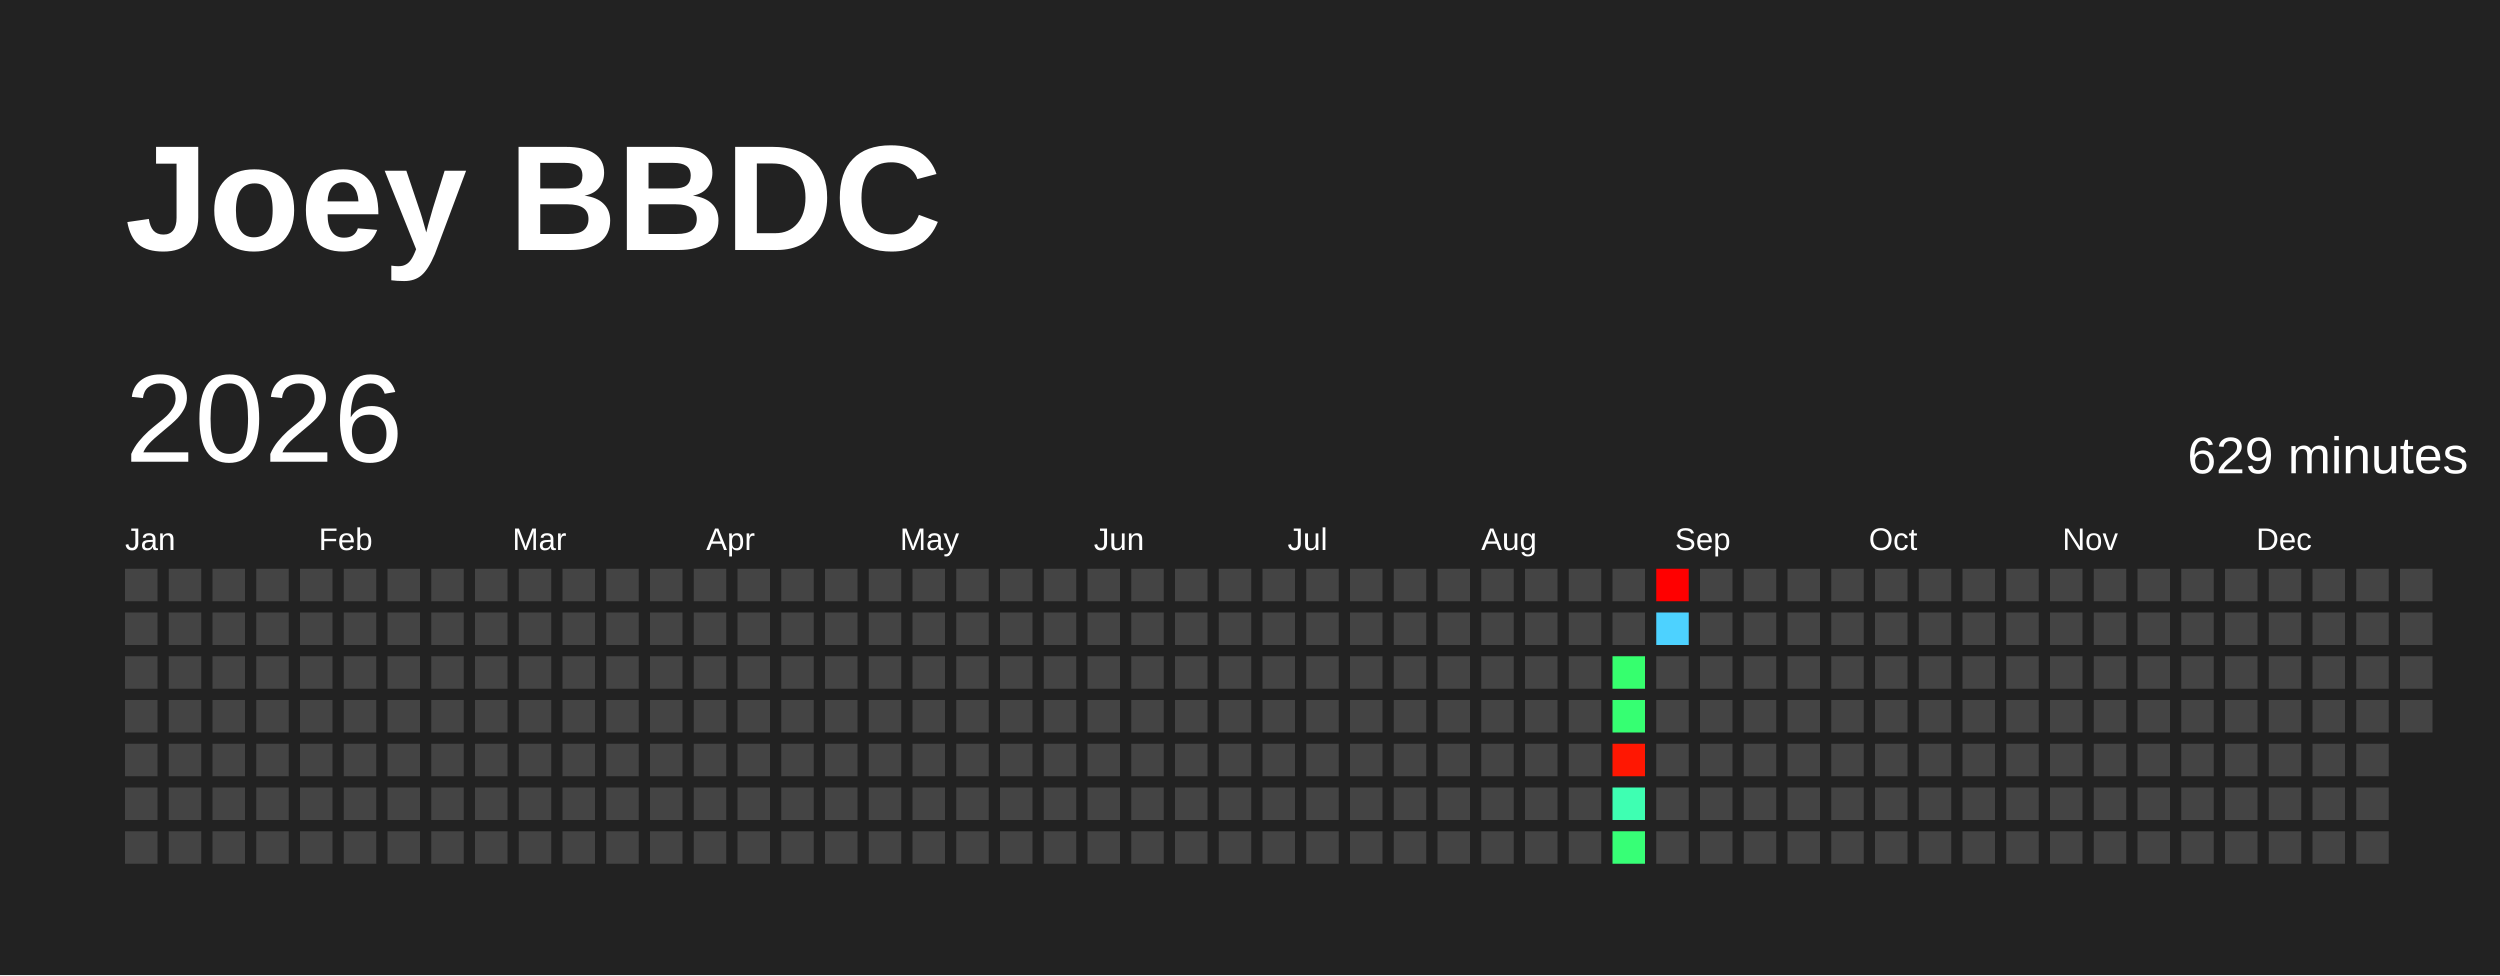
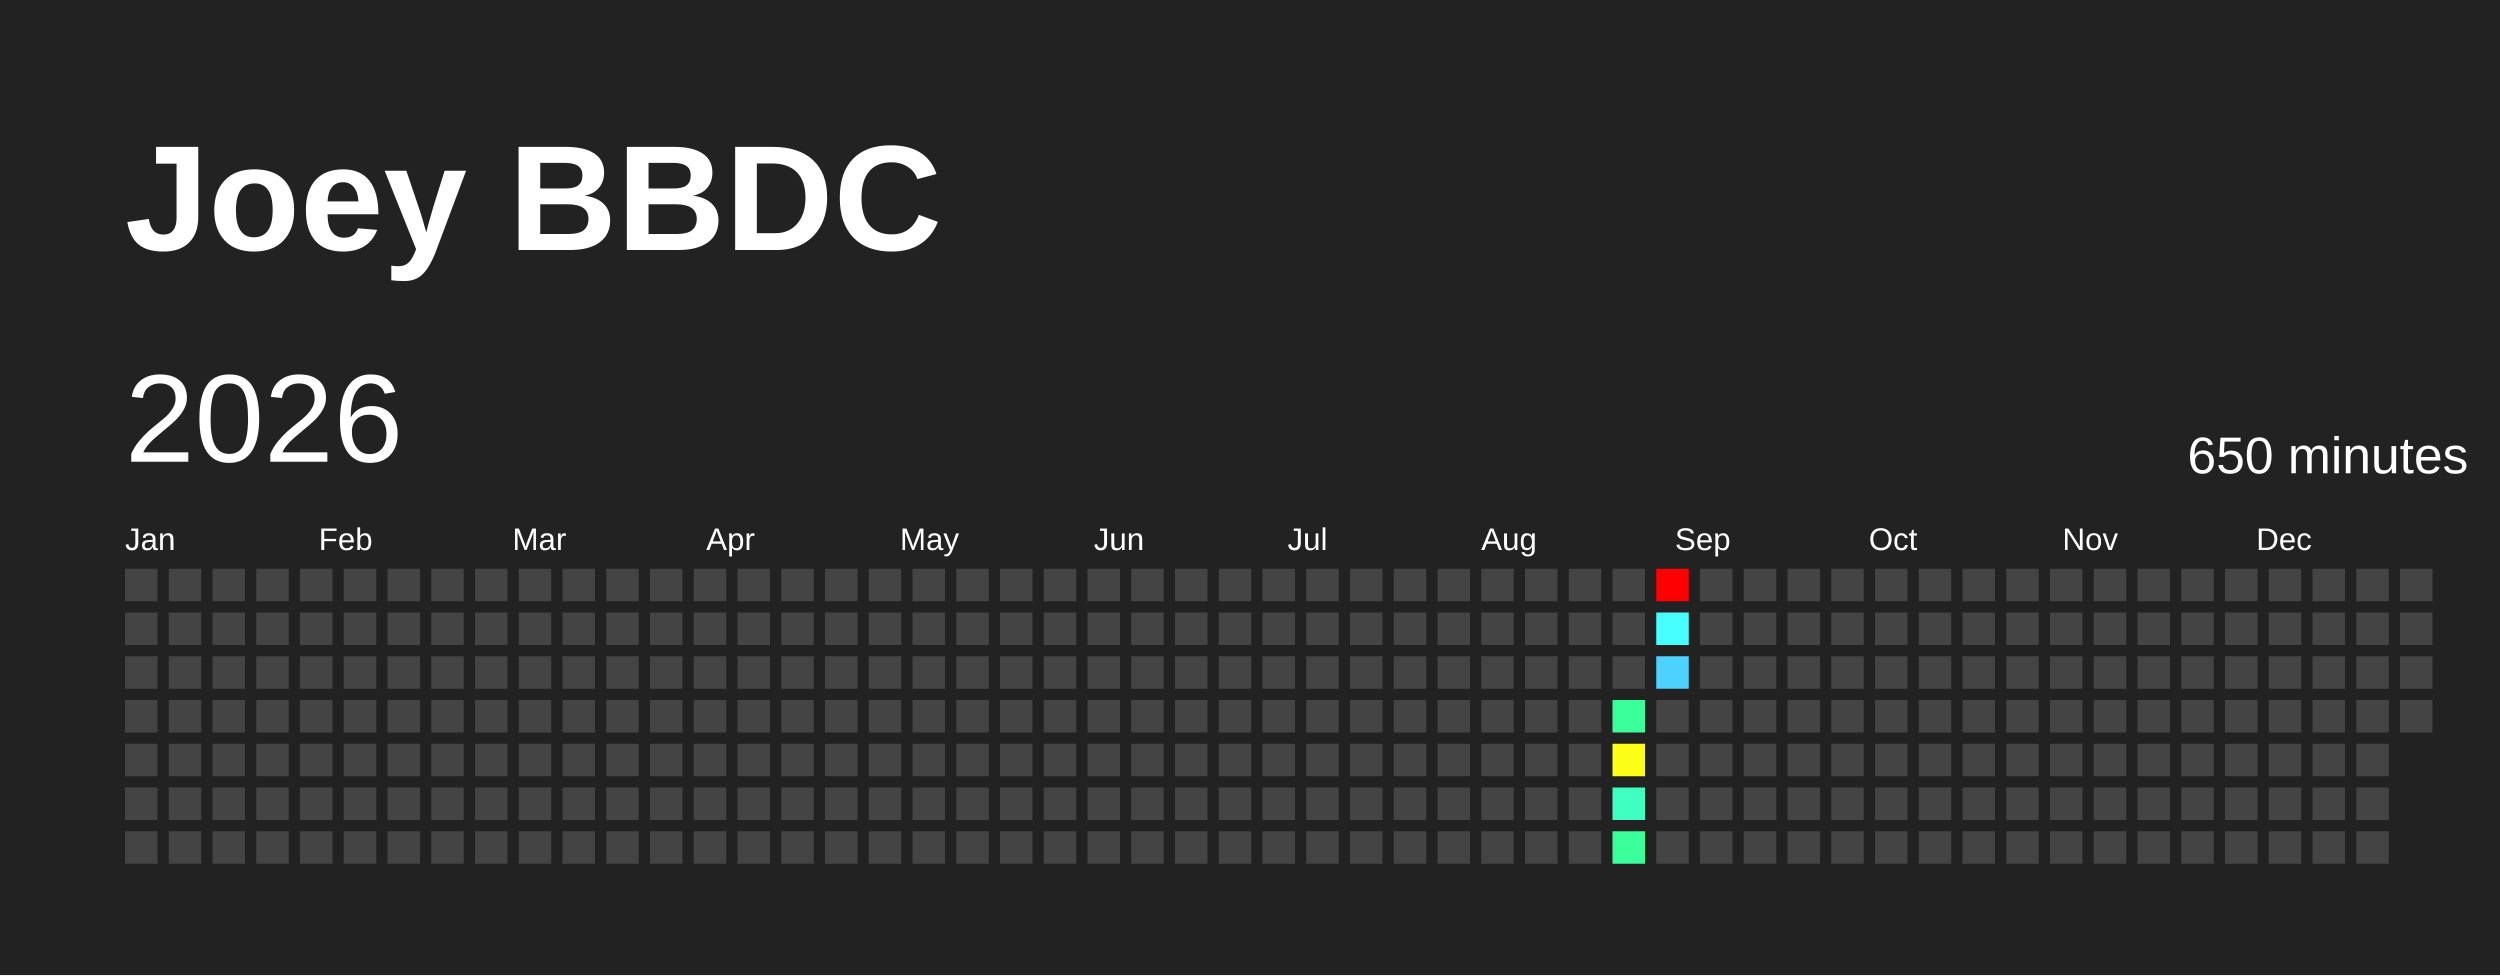
<svg xmlns="http://www.w3.org/2000/svg" baseProfile="full" height="78mm" version="1.1" viewBox="0,0,200,78" width="200mm">
  <defs />
  <rect fill="#222222" height="78" width="200" x="0" y="0" />
  <text fill="#FFFFFF" style="font-size:12px; font-family:Arial; font-weight:bold;" x="10" y="20">Joey BBDC</text>
  <text dominant-baseline="hanging" fill="#FFFFFF" style="font-size:10.0px; font-family:Arial;" x="10" y="30">2026</text>
-   <text dominant-baseline="hanging" fill="#FFFFFF" style="font-size:4.125px; font-family:Arial;" x="175" y="35">629 minutes</text>
+   <text dominant-baseline="hanging" fill="#FFFFFF" style="font-size:4.125px; font-family:Arial;" x="175" y="35">650 minutes</text>
  <text fill="#FFFFFF" style="font-size:2.5px; font-family:Arial" x="10.0" y="44">Jan</text>
  <text fill="#FFFFFF" style="font-size:2.5px; font-family:Arial" x="25.5" y="44">Feb</text>
  <text fill="#FFFFFF" style="font-size:2.5px; font-family:Arial" x="41.0" y="44">Mar</text>
  <text fill="#FFFFFF" style="font-size:2.5px; font-family:Arial" x="56.5" y="44">Apr</text>
  <text fill="#FFFFFF" style="font-size:2.5px; font-family:Arial" x="72.0" y="44">May</text>
  <text fill="#FFFFFF" style="font-size:2.5px; font-family:Arial" x="87.5" y="44">Jun</text>
  <text fill="#FFFFFF" style="font-size:2.5px; font-family:Arial" x="103.0" y="44">Jul</text>
  <text fill="#FFFFFF" style="font-size:2.5px; font-family:Arial" x="118.5" y="44">Aug</text>
  <text fill="#FFFFFF" style="font-size:2.5px; font-family:Arial" x="134.0" y="44">Sep</text>
  <text fill="#FFFFFF" style="font-size:2.5px; font-family:Arial" x="149.5" y="44">Oct</text>
  <text fill="#FFFFFF" style="font-size:2.5px; font-family:Arial" x="165.0" y="44">Nov</text>
  <text fill="#FFFFFF" style="font-size:2.5px; font-family:Arial" x="180.5" y="44">Dec</text>
  <rect fill="#444444" height="2.6" width="2.6" x="10.0" y="45.5" />
  <rect fill="#444444" height="2.6" width="2.6" x="10.0" y="49.0" />
  <rect fill="#444444" height="2.6" width="2.6" x="10.0" y="52.5" />
  <rect fill="#444444" height="2.6" width="2.6" x="10.0" y="56.0" />
  <rect fill="#444444" height="2.6" width="2.6" x="10.0" y="59.5" />
  <rect fill="#444444" height="2.6" width="2.6" x="10.0" y="63.0" />
  <rect fill="#444444" height="2.6" width="2.6" x="10.0" y="66.5" />
  <rect fill="#444444" height="2.6" width="2.6" x="13.5" y="45.5" />
  <rect fill="#444444" height="2.6" width="2.6" x="13.5" y="49.0" />
  <rect fill="#444444" height="2.6" width="2.6" x="13.5" y="52.5" />
  <rect fill="#444444" height="2.6" width="2.6" x="13.5" y="56.0" />
  <rect fill="#444444" height="2.6" width="2.6" x="13.5" y="59.5" />
  <rect fill="#444444" height="2.6" width="2.6" x="13.5" y="63.0" />
  <rect fill="#444444" height="2.6" width="2.6" x="13.5" y="66.5" />
  <rect fill="#444444" height="2.6" width="2.6" x="17.0" y="45.5" />
  <rect fill="#444444" height="2.6" width="2.6" x="17.0" y="49.0" />
  <rect fill="#444444" height="2.6" width="2.6" x="17.0" y="52.5" />
  <rect fill="#444444" height="2.6" width="2.6" x="17.0" y="56.0" />
  <rect fill="#444444" height="2.6" width="2.6" x="17.0" y="59.5" />
  <rect fill="#444444" height="2.6" width="2.6" x="17.0" y="63.0" />
  <rect fill="#444444" height="2.6" width="2.6" x="17.0" y="66.5" />
  <rect fill="#444444" height="2.6" width="2.6" x="20.5" y="45.5" />
  <rect fill="#444444" height="2.6" width="2.6" x="20.5" y="49.0" />
  <rect fill="#444444" height="2.6" width="2.6" x="20.5" y="52.5" />
  <rect fill="#444444" height="2.6" width="2.6" x="20.5" y="56.0" />
  <rect fill="#444444" height="2.6" width="2.6" x="20.5" y="59.5" />
  <rect fill="#444444" height="2.6" width="2.6" x="20.5" y="63.0" />
  <rect fill="#444444" height="2.6" width="2.6" x="20.5" y="66.5" />
  <rect fill="#444444" height="2.6" width="2.6" x="24.0" y="45.5" />
  <rect fill="#444444" height="2.6" width="2.6" x="24.0" y="49.0" />
  <rect fill="#444444" height="2.6" width="2.6" x="24.0" y="52.5" />
  <rect fill="#444444" height="2.6" width="2.6" x="24.0" y="56.0" />
  <rect fill="#444444" height="2.6" width="2.6" x="24.0" y="59.5" />
  <rect fill="#444444" height="2.6" width="2.6" x="24.0" y="63.0" />
  <rect fill="#444444" height="2.6" width="2.6" x="24.0" y="66.5" />
  <rect fill="#444444" height="2.6" width="2.6" x="27.5" y="45.5" />
  <rect fill="#444444" height="2.6" width="2.6" x="27.5" y="49.0" />
  <rect fill="#444444" height="2.6" width="2.6" x="27.5" y="52.5" />
  <rect fill="#444444" height="2.6" width="2.6" x="27.5" y="56.0" />
  <rect fill="#444444" height="2.6" width="2.6" x="27.5" y="59.5" />
  <rect fill="#444444" height="2.6" width="2.6" x="27.5" y="63.0" />
  <rect fill="#444444" height="2.6" width="2.6" x="27.5" y="66.5" />
  <rect fill="#444444" height="2.6" width="2.6" x="31.0" y="45.5" />
  <rect fill="#444444" height="2.6" width="2.6" x="31.0" y="49.0" />
  <rect fill="#444444" height="2.6" width="2.6" x="31.0" y="52.5" />
  <rect fill="#444444" height="2.6" width="2.6" x="31.0" y="56.0" />
  <rect fill="#444444" height="2.6" width="2.6" x="31.0" y="59.5" />
  <rect fill="#444444" height="2.6" width="2.6" x="31.0" y="63.0" />
  <rect fill="#444444" height="2.6" width="2.6" x="31.0" y="66.5" />
  <rect fill="#444444" height="2.6" width="2.6" x="34.5" y="45.5" />
  <rect fill="#444444" height="2.6" width="2.6" x="34.5" y="49.0" />
  <rect fill="#444444" height="2.6" width="2.6" x="34.5" y="52.5" />
  <rect fill="#444444" height="2.6" width="2.6" x="34.5" y="56.0" />
  <rect fill="#444444" height="2.6" width="2.6" x="34.5" y="59.5" />
  <rect fill="#444444" height="2.6" width="2.6" x="34.5" y="63.0" />
  <rect fill="#444444" height="2.6" width="2.6" x="34.5" y="66.5" />
  <rect fill="#444444" height="2.6" width="2.6" x="38.0" y="45.5" />
  <rect fill="#444444" height="2.6" width="2.6" x="38.0" y="49.0" />
  <rect fill="#444444" height="2.6" width="2.6" x="38.0" y="52.5" />
  <rect fill="#444444" height="2.6" width="2.6" x="38.0" y="56.0" />
  <rect fill="#444444" height="2.6" width="2.6" x="38.0" y="59.5" />
  <rect fill="#444444" height="2.6" width="2.6" x="38.0" y="63.0" />
  <rect fill="#444444" height="2.6" width="2.6" x="38.0" y="66.5" />
  <rect fill="#444444" height="2.6" width="2.6" x="41.5" y="45.5" />
  <rect fill="#444444" height="2.6" width="2.6" x="41.5" y="49.0" />
  <rect fill="#444444" height="2.6" width="2.6" x="41.5" y="52.5" />
  <rect fill="#444444" height="2.6" width="2.6" x="41.5" y="56.0" />
  <rect fill="#444444" height="2.6" width="2.6" x="41.5" y="59.5" />
  <rect fill="#444444" height="2.6" width="2.6" x="41.5" y="63.0" />
  <rect fill="#444444" height="2.6" width="2.6" x="41.5" y="66.5" />
  <rect fill="#444444" height="2.6" width="2.6" x="45.0" y="45.5" />
  <rect fill="#444444" height="2.6" width="2.6" x="45.0" y="49.0" />
  <rect fill="#444444" height="2.6" width="2.6" x="45.0" y="52.5" />
  <rect fill="#444444" height="2.6" width="2.6" x="45.0" y="56.0" />
  <rect fill="#444444" height="2.6" width="2.6" x="45.0" y="59.5" />
  <rect fill="#444444" height="2.6" width="2.6" x="45.0" y="63.0" />
  <rect fill="#444444" height="2.6" width="2.6" x="45.0" y="66.5" />
  <rect fill="#444444" height="2.6" width="2.6" x="48.5" y="45.5" />
  <rect fill="#444444" height="2.6" width="2.6" x="48.5" y="49.0" />
  <rect fill="#444444" height="2.6" width="2.6" x="48.5" y="52.5" />
  <rect fill="#444444" height="2.6" width="2.6" x="48.5" y="56.0" />
  <rect fill="#444444" height="2.6" width="2.6" x="48.5" y="59.5" />
  <rect fill="#444444" height="2.6" width="2.6" x="48.5" y="63.0" />
  <rect fill="#444444" height="2.6" width="2.6" x="48.5" y="66.5" />
  <rect fill="#444444" height="2.6" width="2.6" x="52.0" y="45.5" />
  <rect fill="#444444" height="2.6" width="2.6" x="52.0" y="49.0" />
  <rect fill="#444444" height="2.6" width="2.6" x="52.0" y="52.5" />
  <rect fill="#444444" height="2.6" width="2.6" x="52.0" y="56.0" />
  <rect fill="#444444" height="2.6" width="2.6" x="52.0" y="59.5" />
  <rect fill="#444444" height="2.6" width="2.6" x="52.0" y="63.0" />
  <rect fill="#444444" height="2.6" width="2.6" x="52.0" y="66.5" />
  <rect fill="#444444" height="2.6" width="2.6" x="55.5" y="45.5" />
  <rect fill="#444444" height="2.6" width="2.6" x="55.5" y="49.0" />
  <rect fill="#444444" height="2.6" width="2.6" x="55.5" y="52.5" />
  <rect fill="#444444" height="2.6" width="2.6" x="55.5" y="56.0" />
  <rect fill="#444444" height="2.6" width="2.6" x="55.5" y="59.5" />
  <rect fill="#444444" height="2.6" width="2.6" x="55.5" y="63.0" />
  <rect fill="#444444" height="2.6" width="2.6" x="55.5" y="66.5" />
  <rect fill="#444444" height="2.6" width="2.6" x="59.0" y="45.5" />
  <rect fill="#444444" height="2.6" width="2.6" x="59.0" y="49.0" />
  <rect fill="#444444" height="2.6" width="2.6" x="59.0" y="52.5" />
  <rect fill="#444444" height="2.6" width="2.6" x="59.0" y="56.0" />
  <rect fill="#444444" height="2.6" width="2.6" x="59.0" y="59.5" />
  <rect fill="#444444" height="2.6" width="2.6" x="59.0" y="63.0" />
  <rect fill="#444444" height="2.6" width="2.6" x="59.0" y="66.5" />
  <rect fill="#444444" height="2.6" width="2.6" x="62.5" y="45.5" />
  <rect fill="#444444" height="2.6" width="2.6" x="62.5" y="49.0" />
  <rect fill="#444444" height="2.6" width="2.6" x="62.5" y="52.5" />
  <rect fill="#444444" height="2.6" width="2.6" x="62.5" y="56.0" />
  <rect fill="#444444" height="2.6" width="2.6" x="62.5" y="59.5" />
  <rect fill="#444444" height="2.6" width="2.6" x="62.5" y="63.0" />
  <rect fill="#444444" height="2.6" width="2.6" x="62.5" y="66.5" />
  <rect fill="#444444" height="2.6" width="2.6" x="66.0" y="45.5" />
  <rect fill="#444444" height="2.6" width="2.6" x="66.0" y="49.0" />
  <rect fill="#444444" height="2.6" width="2.6" x="66.0" y="52.5" />
  <rect fill="#444444" height="2.6" width="2.6" x="66.0" y="56.0" />
  <rect fill="#444444" height="2.6" width="2.6" x="66.0" y="59.5" />
  <rect fill="#444444" height="2.6" width="2.6" x="66.0" y="63.0" />
  <rect fill="#444444" height="2.6" width="2.6" x="66.0" y="66.5" />
  <rect fill="#444444" height="2.6" width="2.6" x="69.5" y="45.5" />
  <rect fill="#444444" height="2.6" width="2.6" x="69.5" y="49.0" />
  <rect fill="#444444" height="2.6" width="2.6" x="69.5" y="52.5" />
  <rect fill="#444444" height="2.6" width="2.6" x="69.5" y="56.0" />
  <rect fill="#444444" height="2.6" width="2.6" x="69.5" y="59.5" />
  <rect fill="#444444" height="2.6" width="2.6" x="69.5" y="63.0" />
  <rect fill="#444444" height="2.6" width="2.6" x="69.5" y="66.5" />
  <rect fill="#444444" height="2.6" width="2.6" x="73.0" y="45.5" />
  <rect fill="#444444" height="2.6" width="2.6" x="73.0" y="49.0" />
  <rect fill="#444444" height="2.6" width="2.6" x="73.0" y="52.5" />
  <rect fill="#444444" height="2.6" width="2.6" x="73.0" y="56.0" />
  <rect fill="#444444" height="2.6" width="2.6" x="73.0" y="59.5" />
  <rect fill="#444444" height="2.6" width="2.6" x="73.0" y="63.0" />
  <rect fill="#444444" height="2.6" width="2.6" x="73.0" y="66.5" />
  <rect fill="#444444" height="2.6" width="2.6" x="76.5" y="45.5" />
  <rect fill="#444444" height="2.6" width="2.6" x="76.5" y="49.0" />
  <rect fill="#444444" height="2.6" width="2.6" x="76.5" y="52.5" />
  <rect fill="#444444" height="2.6" width="2.6" x="76.5" y="56.0" />
  <rect fill="#444444" height="2.6" width="2.6" x="76.5" y="59.5" />
  <rect fill="#444444" height="2.6" width="2.6" x="76.5" y="63.0" />
  <rect fill="#444444" height="2.6" width="2.6" x="76.5" y="66.5" />
  <rect fill="#444444" height="2.6" width="2.6" x="80.0" y="45.5" />
  <rect fill="#444444" height="2.6" width="2.6" x="80.0" y="49.0" />
  <rect fill="#444444" height="2.6" width="2.6" x="80.0" y="52.5" />
  <rect fill="#444444" height="2.6" width="2.6" x="80.0" y="56.0" />
  <rect fill="#444444" height="2.6" width="2.6" x="80.0" y="59.5" />
  <rect fill="#444444" height="2.6" width="2.6" x="80.0" y="63.0" />
  <rect fill="#444444" height="2.6" width="2.6" x="80.0" y="66.5" />
  <rect fill="#444444" height="2.6" width="2.6" x="83.5" y="45.5" />
  <rect fill="#444444" height="2.6" width="2.6" x="83.5" y="49.0" />
  <rect fill="#444444" height="2.6" width="2.6" x="83.5" y="52.5" />
  <rect fill="#444444" height="2.6" width="2.6" x="83.5" y="56.0" />
  <rect fill="#444444" height="2.6" width="2.6" x="83.5" y="59.5" />
  <rect fill="#444444" height="2.6" width="2.6" x="83.5" y="63.0" />
  <rect fill="#444444" height="2.6" width="2.6" x="83.5" y="66.5" />
  <rect fill="#444444" height="2.6" width="2.6" x="87.0" y="45.5" />
  <rect fill="#444444" height="2.6" width="2.6" x="87.0" y="49.0" />
  <rect fill="#444444" height="2.6" width="2.6" x="87.0" y="52.5" />
  <rect fill="#444444" height="2.6" width="2.6" x="87.0" y="56.0" />
  <rect fill="#444444" height="2.6" width="2.6" x="87.0" y="59.5" />
  <rect fill="#444444" height="2.6" width="2.6" x="87.0" y="63.0" />
  <rect fill="#444444" height="2.6" width="2.6" x="87.0" y="66.5" />
  <rect fill="#444444" height="2.6" width="2.6" x="90.5" y="45.5" />
  <rect fill="#444444" height="2.6" width="2.6" x="90.5" y="49.0" />
  <rect fill="#444444" height="2.6" width="2.6" x="90.5" y="52.5" />
  <rect fill="#444444" height="2.6" width="2.6" x="90.5" y="56.0" />
  <rect fill="#444444" height="2.6" width="2.6" x="90.5" y="59.5" />
  <rect fill="#444444" height="2.6" width="2.6" x="90.5" y="63.0" />
  <rect fill="#444444" height="2.6" width="2.6" x="90.5" y="66.5" />
  <rect fill="#444444" height="2.6" width="2.6" x="94.0" y="45.5" />
  <rect fill="#444444" height="2.6" width="2.6" x="94.0" y="49.0" />
  <rect fill="#444444" height="2.6" width="2.6" x="94.0" y="52.5" />
  <rect fill="#444444" height="2.6" width="2.6" x="94.0" y="56.0" />
  <rect fill="#444444" height="2.6" width="2.6" x="94.0" y="59.5" />
  <rect fill="#444444" height="2.6" width="2.6" x="94.0" y="63.0" />
  <rect fill="#444444" height="2.6" width="2.6" x="94.0" y="66.5" />
  <rect fill="#444444" height="2.6" width="2.6" x="97.5" y="45.5" />
  <rect fill="#444444" height="2.6" width="2.6" x="97.5" y="49.0" />
  <rect fill="#444444" height="2.6" width="2.6" x="97.5" y="52.5" />
  <rect fill="#444444" height="2.6" width="2.6" x="97.5" y="56.0" />
  <rect fill="#444444" height="2.6" width="2.6" x="97.5" y="59.5" />
  <rect fill="#444444" height="2.6" width="2.6" x="97.5" y="63.0" />
  <rect fill="#444444" height="2.6" width="2.6" x="97.5" y="66.5" />
  <rect fill="#444444" height="2.6" width="2.6" x="101.0" y="45.5" />
  <rect fill="#444444" height="2.6" width="2.6" x="101.0" y="49.0" />
  <rect fill="#444444" height="2.6" width="2.6" x="101.0" y="52.5" />
  <rect fill="#444444" height="2.6" width="2.6" x="101.0" y="56.0" />
  <rect fill="#444444" height="2.6" width="2.6" x="101.0" y="59.5" />
  <rect fill="#444444" height="2.6" width="2.6" x="101.0" y="63.0" />
  <rect fill="#444444" height="2.6" width="2.6" x="101.0" y="66.5" />
  <rect fill="#444444" height="2.6" width="2.6" x="104.5" y="45.5" />
  <rect fill="#444444" height="2.6" width="2.6" x="104.5" y="49.0" />
  <rect fill="#444444" height="2.6" width="2.6" x="104.5" y="52.5" />
  <rect fill="#444444" height="2.6" width="2.6" x="104.5" y="56.0" />
  <rect fill="#444444" height="2.6" width="2.6" x="104.5" y="59.5" />
  <rect fill="#444444" height="2.6" width="2.6" x="104.5" y="63.0" />
  <rect fill="#444444" height="2.6" width="2.6" x="104.5" y="66.5" />
  <rect fill="#444444" height="2.6" width="2.6" x="108.0" y="45.5" />
  <rect fill="#444444" height="2.6" width="2.6" x="108.0" y="49.0" />
  <rect fill="#444444" height="2.6" width="2.6" x="108.0" y="52.5" />
  <rect fill="#444444" height="2.6" width="2.6" x="108.0" y="56.0" />
  <rect fill="#444444" height="2.6" width="2.6" x="108.0" y="59.5" />
  <rect fill="#444444" height="2.6" width="2.6" x="108.0" y="63.0" />
  <rect fill="#444444" height="2.6" width="2.6" x="108.0" y="66.5" />
  <rect fill="#444444" height="2.6" width="2.6" x="111.5" y="45.5" />
  <rect fill="#444444" height="2.6" width="2.6" x="111.5" y="49.0" />
  <rect fill="#444444" height="2.6" width="2.6" x="111.5" y="52.5" />
  <rect fill="#444444" height="2.6" width="2.6" x="111.5" y="56.0" />
  <rect fill="#444444" height="2.6" width="2.6" x="111.5" y="59.5" />
  <rect fill="#444444" height="2.6" width="2.6" x="111.5" y="63.0" />
  <rect fill="#444444" height="2.6" width="2.6" x="111.5" y="66.5" />
  <rect fill="#444444" height="2.6" width="2.6" x="115.0" y="45.5" />
  <rect fill="#444444" height="2.6" width="2.6" x="115.0" y="49.0" />
  <rect fill="#444444" height="2.6" width="2.6" x="115.0" y="52.5" />
  <rect fill="#444444" height="2.6" width="2.6" x="115.0" y="56.0" />
  <rect fill="#444444" height="2.6" width="2.6" x="115.0" y="59.5" />
  <rect fill="#444444" height="2.6" width="2.6" x="115.0" y="63.0" />
  <rect fill="#444444" height="2.6" width="2.6" x="115.0" y="66.5" />
  <rect fill="#444444" height="2.6" width="2.6" x="118.5" y="45.5" />
  <rect fill="#444444" height="2.6" width="2.6" x="118.5" y="49.0" />
  <rect fill="#444444" height="2.6" width="2.6" x="118.5" y="52.5" />
  <rect fill="#444444" height="2.6" width="2.6" x="118.5" y="56.0" />
  <rect fill="#444444" height="2.6" width="2.6" x="118.5" y="59.5" />
  <rect fill="#444444" height="2.6" width="2.6" x="118.5" y="63.0" />
  <rect fill="#444444" height="2.6" width="2.6" x="118.5" y="66.5" />
  <rect fill="#444444" height="2.6" width="2.6" x="122.0" y="45.5" />
  <rect fill="#444444" height="2.6" width="2.6" x="122.0" y="49.0" />
  <rect fill="#444444" height="2.6" width="2.6" x="122.0" y="52.5" />
  <rect fill="#444444" height="2.6" width="2.6" x="122.0" y="56.0" />
  <rect fill="#444444" height="2.6" width="2.6" x="122.0" y="59.5" />
  <rect fill="#444444" height="2.6" width="2.6" x="122.0" y="63.0" />
  <rect fill="#444444" height="2.6" width="2.6" x="122.0" y="66.5" />
  <rect fill="#444444" height="2.6" width="2.6" x="125.5" y="45.5" />
  <rect fill="#444444" height="2.6" width="2.6" x="125.5" y="49.0" />
  <rect fill="#444444" height="2.6" width="2.6" x="125.5" y="52.5" />
  <rect fill="#444444" height="2.6" width="2.6" x="125.5" y="56.0" />
  <rect fill="#444444" height="2.6" width="2.6" x="125.5" y="59.5" />
  <rect fill="#444444" height="2.6" width="2.6" x="125.5" y="63.0" />
  <rect fill="#444444" height="2.6" width="2.6" x="125.5" y="66.5" />
  <rect fill="#444444" height="2.6" width="2.6" x="129.0" y="45.5" />
  <rect fill="#444444" height="2.6" width="2.6" x="129.0" y="49.0" />
-   <rect fill="#36ff6e" height="2.6" width="2.6" x="129.0" y="52.5" />
-   <rect fill="#36ff72" height="2.6" width="2.6" x="129.0" y="56.0" />
-   <rect fill="#ff1702" height="2.6" width="2.6" x="129.0" y="59.5" />
-   <rect fill="#3effb2" height="2.6" width="2.6" x="129.0" y="63.0" />
-   <rect fill="#37ff76" height="2.6" width="2.6" x="129.0" y="66.5" />
+   <rect fill="#444444" height="2.6" width="2.6" x="129.0" y="52.5" />
+   <rect fill="#3bff98" height="2.6" width="2.6" x="129.0" y="56.0" />
+   <rect fill="#fbff18" height="2.6" width="2.6" x="129.0" y="59.5" />
+   <rect fill="#3fffc1" height="2.6" width="2.6" x="129.0" y="63.0" />
+   <rect fill="#3bff9b" height="2.6" width="2.6" x="129.0" y="66.5" />
  <rect fill="red" height="2.6" width="2.6" x="132.5" y="45.5" />
-   <rect fill="#4dd2ff" height="2.6" width="2.6" x="132.5" y="49.0" />
-   <rect fill="#444444" height="2.6" width="2.6" x="132.5" y="52.5" />
+   <rect fill="#47ffff" height="2.6" width="2.6" x="132.5" y="49.0" />
+   <rect fill="#4dd2ff" height="2.6" width="2.6" x="132.5" y="52.5" />
  <rect fill="#444444" height="2.6" width="2.6" x="132.5" y="56.0" />
  <rect fill="#444444" height="2.6" width="2.6" x="132.5" y="59.5" />
  <rect fill="#444444" height="2.6" width="2.6" x="132.5" y="63.0" />
  <rect fill="#444444" height="2.6" width="2.6" x="132.5" y="66.5" />
  <rect fill="#444444" height="2.6" width="2.6" x="136.0" y="45.5" />
  <rect fill="#444444" height="2.6" width="2.6" x="136.0" y="49.0" />
  <rect fill="#444444" height="2.6" width="2.6" x="136.0" y="52.5" />
  <rect fill="#444444" height="2.6" width="2.6" x="136.0" y="56.0" />
  <rect fill="#444444" height="2.6" width="2.6" x="136.0" y="59.5" />
  <rect fill="#444444" height="2.6" width="2.6" x="136.0" y="63.0" />
  <rect fill="#444444" height="2.6" width="2.6" x="136.0" y="66.5" />
  <rect fill="#444444" height="2.6" width="2.6" x="139.5" y="45.5" />
  <rect fill="#444444" height="2.6" width="2.6" x="139.5" y="49.0" />
  <rect fill="#444444" height="2.6" width="2.6" x="139.5" y="52.5" />
  <rect fill="#444444" height="2.6" width="2.6" x="139.5" y="56.0" />
  <rect fill="#444444" height="2.6" width="2.6" x="139.5" y="59.5" />
  <rect fill="#444444" height="2.6" width="2.6" x="139.5" y="63.0" />
  <rect fill="#444444" height="2.6" width="2.6" x="139.5" y="66.5" />
  <rect fill="#444444" height="2.6" width="2.6" x="143.0" y="45.5" />
  <rect fill="#444444" height="2.6" width="2.6" x="143.0" y="49.0" />
  <rect fill="#444444" height="2.6" width="2.6" x="143.0" y="52.5" />
  <rect fill="#444444" height="2.6" width="2.6" x="143.0" y="56.0" />
  <rect fill="#444444" height="2.6" width="2.6" x="143.0" y="59.5" />
  <rect fill="#444444" height="2.6" width="2.6" x="143.0" y="63.0" />
  <rect fill="#444444" height="2.6" width="2.6" x="143.0" y="66.5" />
  <rect fill="#444444" height="2.6" width="2.6" x="146.5" y="45.5" />
  <rect fill="#444444" height="2.6" width="2.6" x="146.5" y="49.0" />
  <rect fill="#444444" height="2.6" width="2.6" x="146.5" y="52.5" />
  <rect fill="#444444" height="2.6" width="2.6" x="146.5" y="56.0" />
  <rect fill="#444444" height="2.6" width="2.6" x="146.5" y="59.5" />
  <rect fill="#444444" height="2.6" width="2.6" x="146.5" y="63.0" />
  <rect fill="#444444" height="2.6" width="2.6" x="146.5" y="66.5" />
  <rect fill="#444444" height="2.6" width="2.6" x="150.0" y="45.5" />
  <rect fill="#444444" height="2.6" width="2.6" x="150.0" y="49.0" />
  <rect fill="#444444" height="2.6" width="2.6" x="150.0" y="52.5" />
  <rect fill="#444444" height="2.6" width="2.6" x="150.0" y="56.0" />
  <rect fill="#444444" height="2.6" width="2.6" x="150.0" y="59.5" />
  <rect fill="#444444" height="2.6" width="2.6" x="150.0" y="63.0" />
  <rect fill="#444444" height="2.6" width="2.6" x="150.0" y="66.5" />
  <rect fill="#444444" height="2.6" width="2.6" x="153.5" y="45.5" />
  <rect fill="#444444" height="2.6" width="2.6" x="153.5" y="49.0" />
  <rect fill="#444444" height="2.6" width="2.6" x="153.5" y="52.5" />
  <rect fill="#444444" height="2.6" width="2.6" x="153.5" y="56.0" />
  <rect fill="#444444" height="2.6" width="2.6" x="153.5" y="59.5" />
  <rect fill="#444444" height="2.6" width="2.6" x="153.5" y="63.0" />
  <rect fill="#444444" height="2.6" width="2.6" x="153.5" y="66.5" />
  <rect fill="#444444" height="2.6" width="2.6" x="157.0" y="45.5" />
  <rect fill="#444444" height="2.6" width="2.6" x="157.0" y="49.0" />
  <rect fill="#444444" height="2.6" width="2.6" x="157.0" y="52.5" />
  <rect fill="#444444" height="2.6" width="2.6" x="157.0" y="56.0" />
  <rect fill="#444444" height="2.6" width="2.6" x="157.0" y="59.5" />
  <rect fill="#444444" height="2.6" width="2.6" x="157.0" y="63.0" />
  <rect fill="#444444" height="2.6" width="2.6" x="157.0" y="66.5" />
  <rect fill="#444444" height="2.6" width="2.6" x="160.5" y="45.5" />
  <rect fill="#444444" height="2.6" width="2.6" x="160.5" y="49.0" />
  <rect fill="#444444" height="2.6" width="2.6" x="160.5" y="52.5" />
  <rect fill="#444444" height="2.6" width="2.6" x="160.5" y="56.0" />
  <rect fill="#444444" height="2.6" width="2.6" x="160.5" y="59.5" />
  <rect fill="#444444" height="2.6" width="2.6" x="160.5" y="63.0" />
  <rect fill="#444444" height="2.6" width="2.6" x="160.5" y="66.5" />
  <rect fill="#444444" height="2.6" width="2.6" x="164.0" y="45.5" />
  <rect fill="#444444" height="2.6" width="2.6" x="164.0" y="49.0" />
  <rect fill="#444444" height="2.6" width="2.6" x="164.0" y="52.5" />
  <rect fill="#444444" height="2.6" width="2.6" x="164.0" y="56.0" />
  <rect fill="#444444" height="2.6" width="2.6" x="164.0" y="59.5" />
  <rect fill="#444444" height="2.6" width="2.6" x="164.0" y="63.0" />
  <rect fill="#444444" height="2.6" width="2.6" x="164.0" y="66.5" />
  <rect fill="#444444" height="2.6" width="2.6" x="167.5" y="45.5" />
  <rect fill="#444444" height="2.6" width="2.6" x="167.5" y="49.0" />
  <rect fill="#444444" height="2.6" width="2.6" x="167.5" y="52.5" />
  <rect fill="#444444" height="2.6" width="2.6" x="167.5" y="56.0" />
  <rect fill="#444444" height="2.6" width="2.6" x="167.5" y="59.5" />
  <rect fill="#444444" height="2.6" width="2.6" x="167.5" y="63.0" />
  <rect fill="#444444" height="2.6" width="2.6" x="167.5" y="66.5" />
  <rect fill="#444444" height="2.6" width="2.6" x="171.0" y="45.5" />
  <rect fill="#444444" height="2.6" width="2.6" x="171.0" y="49.0" />
  <rect fill="#444444" height="2.6" width="2.6" x="171.0" y="52.5" />
  <rect fill="#444444" height="2.6" width="2.6" x="171.0" y="56.0" />
  <rect fill="#444444" height="2.6" width="2.6" x="171.0" y="59.5" />
  <rect fill="#444444" height="2.6" width="2.6" x="171.0" y="63.0" />
  <rect fill="#444444" height="2.6" width="2.6" x="171.0" y="66.5" />
  <rect fill="#444444" height="2.6" width="2.6" x="174.5" y="45.5" />
  <rect fill="#444444" height="2.6" width="2.6" x="174.5" y="49.0" />
  <rect fill="#444444" height="2.6" width="2.6" x="174.5" y="52.5" />
  <rect fill="#444444" height="2.6" width="2.6" x="174.5" y="56.0" />
  <rect fill="#444444" height="2.6" width="2.6" x="174.5" y="59.5" />
  <rect fill="#444444" height="2.6" width="2.6" x="174.5" y="63.0" />
  <rect fill="#444444" height="2.6" width="2.6" x="174.5" y="66.5" />
  <rect fill="#444444" height="2.6" width="2.6" x="178.0" y="45.5" />
  <rect fill="#444444" height="2.6" width="2.6" x="178.0" y="49.0" />
  <rect fill="#444444" height="2.6" width="2.6" x="178.0" y="52.5" />
  <rect fill="#444444" height="2.6" width="2.6" x="178.0" y="56.0" />
  <rect fill="#444444" height="2.6" width="2.6" x="178.0" y="59.5" />
  <rect fill="#444444" height="2.6" width="2.6" x="178.0" y="63.0" />
  <rect fill="#444444" height="2.6" width="2.6" x="178.0" y="66.5" />
  <rect fill="#444444" height="2.6" width="2.6" x="181.5" y="45.5" />
  <rect fill="#444444" height="2.6" width="2.6" x="181.5" y="49.0" />
  <rect fill="#444444" height="2.6" width="2.6" x="181.5" y="52.5" />
  <rect fill="#444444" height="2.6" width="2.6" x="181.5" y="56.0" />
  <rect fill="#444444" height="2.6" width="2.6" x="181.5" y="59.5" />
  <rect fill="#444444" height="2.6" width="2.6" x="181.5" y="63.0" />
  <rect fill="#444444" height="2.6" width="2.6" x="181.5" y="66.5" />
  <rect fill="#444444" height="2.6" width="2.6" x="185.0" y="45.5" />
  <rect fill="#444444" height="2.6" width="2.6" x="185.0" y="49.0" />
  <rect fill="#444444" height="2.6" width="2.6" x="185.0" y="52.5" />
  <rect fill="#444444" height="2.6" width="2.6" x="185.0" y="56.0" />
  <rect fill="#444444" height="2.6" width="2.6" x="185.0" y="59.5" />
  <rect fill="#444444" height="2.6" width="2.6" x="185.0" y="63.0" />
  <rect fill="#444444" height="2.6" width="2.6" x="185.0" y="66.5" />
  <rect fill="#444444" height="2.6" width="2.6" x="188.5" y="45.5" />
  <rect fill="#444444" height="2.6" width="2.6" x="188.5" y="49.0" />
  <rect fill="#444444" height="2.6" width="2.6" x="188.5" y="52.5" />
  <rect fill="#444444" height="2.6" width="2.6" x="188.5" y="56.0" />
  <rect fill="#444444" height="2.6" width="2.6" x="188.5" y="59.5" />
  <rect fill="#444444" height="2.6" width="2.6" x="188.5" y="63.0" />
  <rect fill="#444444" height="2.6" width="2.6" x="188.5" y="66.5" />
  <rect fill="#444444" height="2.6" width="2.6" x="192.0" y="45.5" />
  <rect fill="#444444" height="2.6" width="2.6" x="192.0" y="49.0" />
  <rect fill="#444444" height="2.6" width="2.6" x="192.0" y="52.5" />
  <rect fill="#444444" height="2.6" width="2.6" x="192.0" y="56.0" />
</svg>
